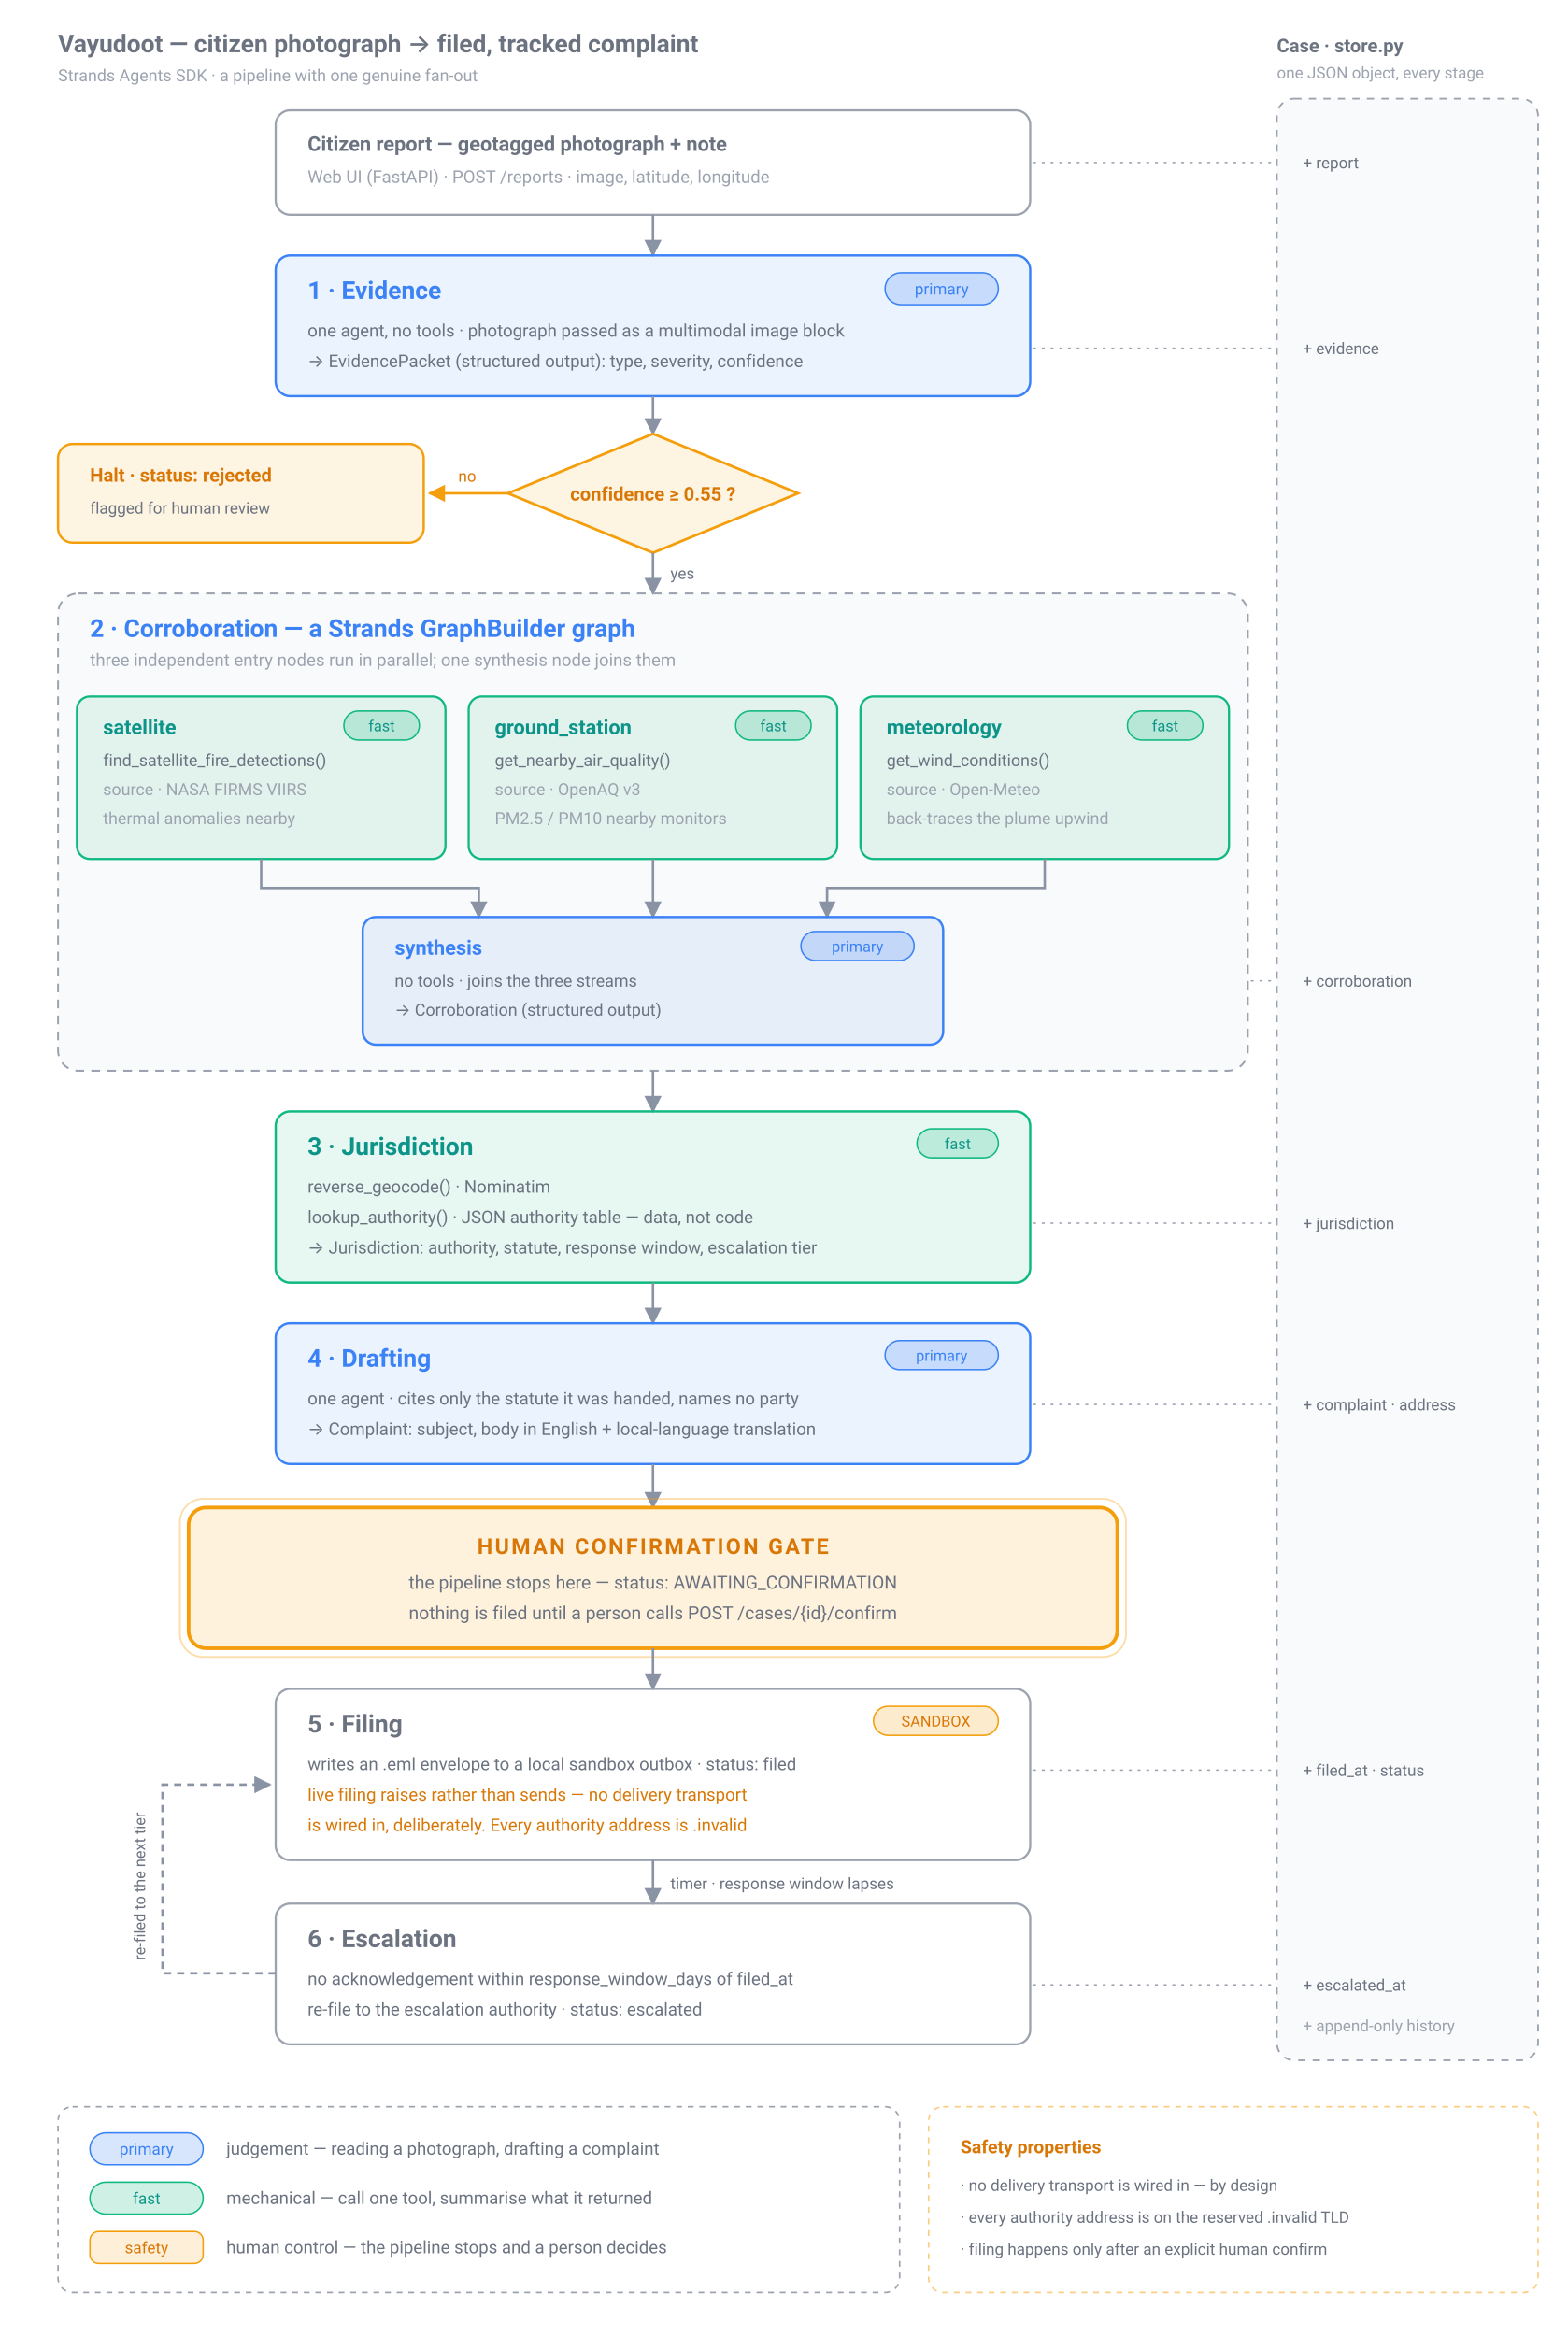
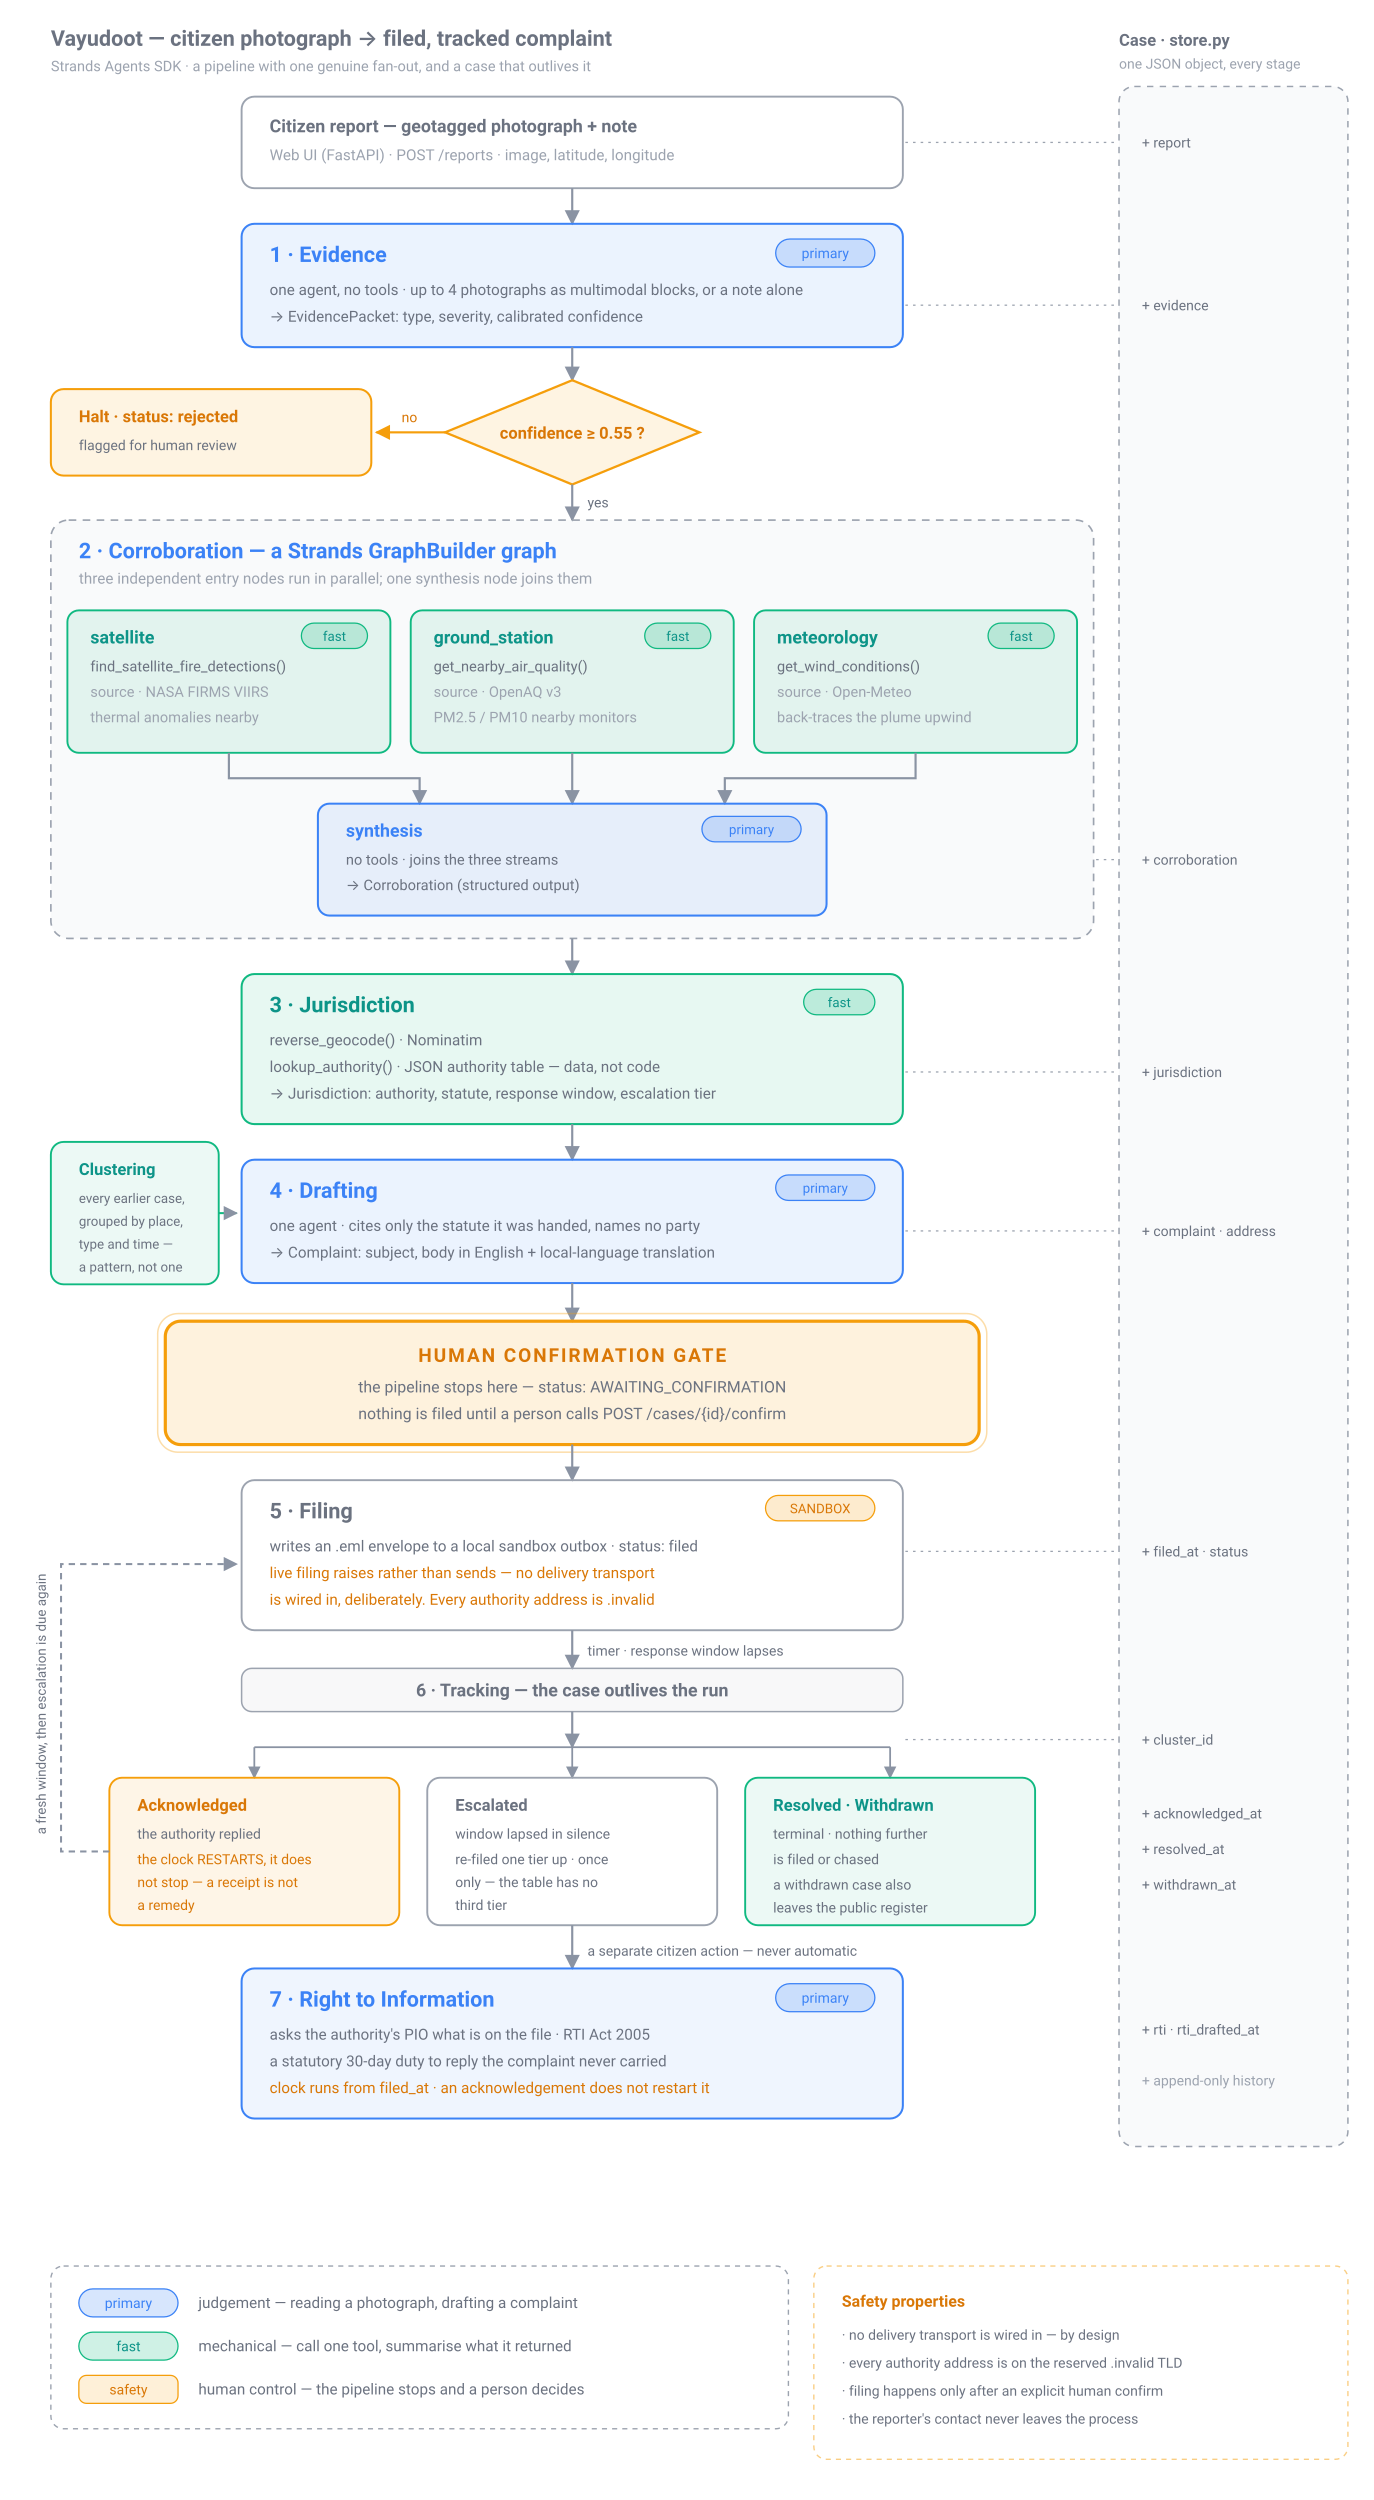
- <svg xmlns="http://www.w3.org/2000/svg" viewBox="0 0 1080 1610" width="1080" height="1610" font-family="ui-sans-serif, system-ui, -apple-system, Segoe UI, Roboto, sans-serif" role="img" aria-label="Vayudoot architecture: a citizen photograph is classified, corroborated by a three-way parallel agent graph, given a jurisdiction, drafted into a complaint, held at a human confirmation gate, then filed to a sandbox outbox and escalated when the statutory window lapses.">
+ <svg xmlns="http://www.w3.org/2000/svg" viewBox="0 0 1080 1966" width="1080" height="1966" font-family="ui-sans-serif, system-ui, -apple-system, Segoe UI, Roboto, sans-serif" role="img" aria-label="Vayudoot architecture: a citizen photograph is classified, corroborated by a three-way parallel agent graph, given a jurisdiction, drafted into a complaint informed by any cluster of earlier reports, held at a human confirmation gate, filed to a sandbox outbox, then tracked through acknowledgement, escalation, resolution or withdrawal, with a Right to Information application available once the statutory window lapses.">
  <defs>
    <marker id="arrow" viewBox="0 0 10 10" refX="9" refY="5" markerWidth="7" markerHeight="7" orient="auto-start-reverse">
      <path d="M 0 0 L 10 5 L 0 10 z" fill="#8a93a3" />
    </marker>
    <marker id="arrowAmber" viewBox="0 0 10 10" refX="9" refY="5" markerWidth="7" markerHeight="7" orient="auto-start-reverse">
      <path d="M 0 0 L 10 5 L 0 10 z" fill="#f59e0b" />
    </marker>
  </defs>
  <text x="40" y="36" font-size="17" font-weight="600" fill="#6b7280">Vayudoot — citizen photograph → filed, tracked complaint</text>
-   <text x="40" y="56" font-size="11.5" fill="#9ca3af">Strands Agents SDK · a pipeline with one genuine fan-out</text>
+   <text x="40" y="56" font-size="11.5" fill="#9ca3af">Strands Agents SDK · a pipeline with one genuine fan-out, and a case that outlives it</text>
  <text x="880" y="36" font-size="13" font-weight="600" fill="#6b7280">Case · store.py</text>
  <text x="880" y="54" font-size="11" fill="#9ca3af">one JSON object, every stage</text>
-   <rect x="880" y="68" width="180" height="1352" rx="12" fill="#8a93a3" fill-opacity="0.05" stroke="#9ca3af" stroke-width="1.2" stroke-dasharray="5 5" />
+   <rect x="880" y="68" width="180" height="1620" rx="12" fill="#8a93a3" fill-opacity="0.05" stroke="#9ca3af" stroke-width="1.2" stroke-dasharray="5 5" />
  <g stroke="#9ca3af" stroke-width="1" stroke-dasharray="2 4">
    <line x1="712" y1="112" x2="876" y2="112" />
    <line x1="712" y1="240" x2="876" y2="240" />
    <line x1="862" y1="676" x2="876" y2="676" />
    <line x1="712" y1="843" x2="876" y2="843" />
    <line x1="712" y1="968" x2="876" y2="968" />
    <line x1="712" y1="1220" x2="876" y2="1220" />
    <line x1="712" y1="1368" x2="876" y2="1368" />
  </g>
  <g font-size="11" fill="#6b7280">
    <text x="898" y="116">+ report</text>
    <text x="898" y="244">+ evidence</text>
    <text x="898" y="680">+ corroboration</text>
    <text x="898" y="847">+ jurisdiction</text>
    <text x="898" y="972">+ complaint · address</text>
    <text x="898" y="1224">+ filed_at · status</text>
-     <text x="898" y="1372">+ escalated_at</text>
-     <text x="898" y="1400" fill="#9ca3af">+ append-only history</text>
+     <text x="898" y="1372">+ cluster_id</text>
+     <text x="898" y="1430">+ acknowledged_at</text>
+     <text x="898" y="1458">+ resolved_at</text>
+     <text x="898" y="1486">+ withdrawn_at</text>
+     <text x="898" y="1600">+ rti · rti_drafted_at</text>
+     <text x="898" y="1640" fill="#9ca3af">+ append-only history</text>
  </g>
  <rect x="190" y="76" width="520" height="72" rx="10" fill="none" stroke="#9ca3af" stroke-width="1.5" />
  <text x="212" y="104" font-size="14" font-weight="600" fill="#6b7280">Citizen report — geotagged photograph + note</text>
  <text x="212" y="126" font-size="12" fill="#9ca3af">Web UI (FastAPI) · POST /reports · image, latitude, longitude</text>
  <line x1="450" y1="148" x2="450" y2="176" stroke="#8a93a3" stroke-width="1.7" marker-end="url(#arrow)" />
  <rect x="190" y="176" width="520" height="97" rx="10" fill="#3b82f6" fill-opacity="0.10" stroke="#3b82f6" stroke-width="1.6" />
  <text x="212" y="206" font-size="17" font-weight="600" fill="#3b82f6">1 · Evidence</text>
  <rect x="610" y="188" width="78" height="22" rx="11" fill="#3b82f6" fill-opacity="0.20" stroke="#3b82f6" stroke-width="1" />
  <text x="649" y="203" font-size="11" fill="#3b82f6" text-anchor="middle">primary</text>
-   <text x="212" y="232" font-size="12" fill="#6b7280">one agent, no tools · photograph passed as a multimodal image block</text>
-   <text x="212" y="253" font-size="12" fill="#6b7280">→ EvidencePacket (structured output): type, severity, confidence</text>
+   <text x="212" y="232" font-size="12" fill="#6b7280">one agent, no tools · up to 4 photographs as multimodal blocks, or a note alone</text>
+   <text x="212" y="253" font-size="12" fill="#6b7280">→ EvidencePacket: type, severity, calibrated confidence</text>
  <line x1="450" y1="273" x2="450" y2="299" stroke="#8a93a3" stroke-width="1.7" marker-end="url(#arrow)" />
  <polygon points="350,340 450,299 550,340 450,381" fill="#f59e0b" fill-opacity="0.12" stroke="#f59e0b" stroke-width="1.8" />
  <text x="450" y="345" font-size="13" font-weight="600" fill="#d97706" text-anchor="middle">confidence ≥ 0.55 ?</text>
  <line x1="350" y1="340" x2="296" y2="340" stroke="#f59e0b" stroke-width="1.7" marker-end="url(#arrowAmber)" />
  <text x="322" y="332" font-size="11" fill="#d97706" text-anchor="middle">no</text>
  <rect x="40" y="306" width="252" height="68" rx="10" fill="#f59e0b" fill-opacity="0.12" stroke="#f59e0b" stroke-width="1.6" />
  <text x="62" y="332" font-size="13" font-weight="600" fill="#d97706">Halt · status: rejected</text>
  <text x="62" y="354" font-size="11" fill="#6b7280">flagged for human review</text>
  <line x1="450" y1="381" x2="450" y2="409" stroke="#8a93a3" stroke-width="1.7" marker-end="url(#arrow)" />
  <text x="462" y="399" font-size="11" fill="#6b7280">yes</text>
  <rect x="40" y="409" width="820" height="329" rx="14" fill="#8a93a3" fill-opacity="0.05" stroke="#9ca3af" stroke-width="1.3" stroke-dasharray="6 5" />
  <text x="62" y="439" font-size="17" font-weight="600" fill="#3b82f6">2 · Corroboration — a Strands GraphBuilder graph</text>
  <text x="62" y="459" font-size="12" fill="#9ca3af">three independent entry nodes run in parallel; one synthesis node joins them</text>
  <rect x="53" y="480" width="254" height="112" rx="9" fill="#10b981" fill-opacity="0.10" stroke="#10b981" stroke-width="1.5" />
  <text x="71" y="506" font-size="14" font-weight="600" fill="#0d9488">satellite</text>
  <rect x="237" y="490" width="52" height="20" rx="10" fill="#10b981" fill-opacity="0.20" stroke="#10b981" stroke-width="1" />
  <text x="263" y="504" font-size="10.5" fill="#0d9488" text-anchor="middle">fast</text>
  <text x="71" y="528" font-size="11.5" fill="#6b7280">find_satellite_fire_detections()</text>
  <text x="71" y="548" font-size="11.5" fill="#9ca3af">source · NASA FIRMS VIIRS</text>
  <text x="71" y="568" font-size="11.5" fill="#9ca3af">thermal anomalies nearby</text>
  <rect x="323" y="480" width="254" height="112" rx="9" fill="#10b981" fill-opacity="0.10" stroke="#10b981" stroke-width="1.5" />
  <text x="341" y="506" font-size="14" font-weight="600" fill="#0d9488">ground_station</text>
  <rect x="507" y="490" width="52" height="20" rx="10" fill="#10b981" fill-opacity="0.20" stroke="#10b981" stroke-width="1" />
  <text x="533" y="504" font-size="10.5" fill="#0d9488" text-anchor="middle">fast</text>
  <text x="341" y="528" font-size="11.5" fill="#6b7280">get_nearby_air_quality()</text>
  <text x="341" y="548" font-size="11.5" fill="#9ca3af">source · OpenAQ v3</text>
  <text x="341" y="568" font-size="11.5" fill="#9ca3af">PM2.5 / PM10 nearby monitors</text>
  <rect x="593" y="480" width="254" height="112" rx="9" fill="#10b981" fill-opacity="0.10" stroke="#10b981" stroke-width="1.5" />
  <text x="611" y="506" font-size="14" font-weight="600" fill="#0d9488">meteorology</text>
  <rect x="777" y="490" width="52" height="20" rx="10" fill="#10b981" fill-opacity="0.20" stroke="#10b981" stroke-width="1" />
  <text x="803" y="504" font-size="10.5" fill="#0d9488" text-anchor="middle">fast</text>
  <text x="611" y="528" font-size="11.5" fill="#6b7280">get_wind_conditions()</text>
  <text x="611" y="548" font-size="11.5" fill="#9ca3af">source · Open-Meteo</text>
  <text x="611" y="568" font-size="11.5" fill="#9ca3af">back-traces the plume upwind</text>
  <g fill="none" stroke="#8a93a3" stroke-width="1.7">
    <polyline points="180,592 180,612 330,612 330,632" marker-end="url(#arrow)" />
    <line x1="450" y1="592" x2="450" y2="632" marker-end="url(#arrow)" />
    <polyline points="720,592 720,612 570,612 570,632" marker-end="url(#arrow)" />
  </g>
  <rect x="250" y="632" width="400" height="88" rx="9" fill="#3b82f6" fill-opacity="0.10" stroke="#3b82f6" stroke-width="1.6" />
  <text x="272" y="658" font-size="14" font-weight="600" fill="#3b82f6">synthesis</text>
  <rect x="552" y="642" width="78" height="20" rx="10" fill="#3b82f6" fill-opacity="0.20" stroke="#3b82f6" stroke-width="1" />
  <text x="591" y="656" font-size="10.5" fill="#3b82f6" text-anchor="middle">primary</text>
  <text x="272" y="680" font-size="11.5" fill="#6b7280">no tools · joins the three streams</text>
  <text x="272" y="700" font-size="11.5" fill="#6b7280">→ Corroboration (structured output)</text>
  <line x1="450" y1="738" x2="450" y2="766" stroke="#8a93a3" stroke-width="1.7" marker-end="url(#arrow)" />
  <rect x="190" y="766" width="520" height="118" rx="10" fill="#10b981" fill-opacity="0.10" stroke="#10b981" stroke-width="1.6" />
  <text x="212" y="796" font-size="17" font-weight="600" fill="#0d9488">3 · Jurisdiction</text>
  <rect x="632" y="778" width="56" height="20" rx="10" fill="#10b981" fill-opacity="0.20" stroke="#10b981" stroke-width="1" />
  <text x="660" y="792" font-size="10.5" fill="#0d9488" text-anchor="middle">fast</text>
  <text x="212" y="822" font-size="12" fill="#6b7280">reverse_geocode() · Nominatim</text>
  <text x="212" y="843" font-size="12" fill="#6b7280">lookup_authority() · JSON authority table — data, not code</text>
  <text x="212" y="864" font-size="12" fill="#6b7280">→ Jurisdiction: authority, statute, response window, escalation tier</text>
  <line x1="450" y1="884" x2="450" y2="912" stroke="#8a93a3" stroke-width="1.7" marker-end="url(#arrow)" />
  <rect x="190" y="912" width="520" height="97" rx="10" fill="#3b82f6" fill-opacity="0.10" stroke="#3b82f6" stroke-width="1.6" />
  <text x="212" y="942" font-size="17" font-weight="600" fill="#3b82f6">4 · Drafting</text>
  <rect x="610" y="924" width="78" height="20" rx="10" fill="#3b82f6" fill-opacity="0.20" stroke="#3b82f6" stroke-width="1" />
  <text x="649" y="938" font-size="10.5" fill="#3b82f6" text-anchor="middle">primary</text>
  <text x="212" y="968" font-size="12" fill="#6b7280">one agent · cites only the statute it was handed, names no party</text>
  <text x="212" y="989" font-size="12" fill="#6b7280">→ Complaint: subject, body in English + local-language translation</text>
  <line x1="450" y1="1009" x2="450" y2="1039" stroke="#8a93a3" stroke-width="1.7" marker-end="url(#arrow)" />
  <rect x="124" y="1033" width="652" height="109" rx="16" fill="none" stroke="#f59e0b" stroke-width="1.2" stroke-opacity="0.35" />
  <rect x="130" y="1039" width="640" height="97" rx="12" fill="#f59e0b" fill-opacity="0.14" stroke="#f59e0b" stroke-width="2.5" />
  <text x="450" y="1071" font-size="15" font-weight="700" letter-spacing="1.5" fill="#d97706" text-anchor="middle">HUMAN CONFIRMATION GATE</text>
  <text x="450" y="1095" font-size="12.5" fill="#6b7280" text-anchor="middle">the pipeline stops here — status: AWAITING_CONFIRMATION</text>
  <text x="450" y="1116" font-size="12.5" fill="#6b7280" text-anchor="middle">nothing is filed until a person calls POST /cases/{id}/confirm</text>
  <line x1="450" y1="1136" x2="450" y2="1164" stroke="#8a93a3" stroke-width="1.7" marker-end="url(#arrow)" />
  <rect x="190" y="1164" width="520" height="118" rx="10" fill="none" stroke="#9ca3af" stroke-width="1.5" />
  <text x="212" y="1194" font-size="17" font-weight="600" fill="#6b7280">5 · Filing</text>
  <rect x="602" y="1176" width="86" height="20" rx="10" fill="#f59e0b" fill-opacity="0.20" stroke="#f59e0b" stroke-width="1" />
  <text x="645" y="1190" font-size="10.5" fill="#d97706" text-anchor="middle">SANDBOX</text>
  <text x="212" y="1220" font-size="12" fill="#6b7280">writes an .eml envelope to a local sandbox outbox · status: filed</text>
  <text x="212" y="1241" font-size="12" fill="#d97706">live filing raises rather than sends — no delivery transport</text>
  <text x="212" y="1262" font-size="12" fill="#d97706">is wired in, deliberately. Every authority address is .invalid</text>
  <line x1="450" y1="1282" x2="450" y2="1312" stroke="#8a93a3" stroke-width="1.7" marker-end="url(#arrow)" />
  <text x="462" y="1302" font-size="11" fill="#6b7280">timer · response window lapses</text>
-   <rect x="190" y="1312" width="520" height="97" rx="10" fill="none" stroke="#9ca3af" stroke-width="1.5" />
-   <text x="212" y="1342" font-size="17" font-weight="600" fill="#6b7280">6 · Escalation</text>
-   <text x="212" y="1368" font-size="12" fill="#6b7280">no acknowledgement within response_window_days of filed_at</text>
-   <text x="212" y="1389" font-size="12" fill="#6b7280">re-file to the escalation authority · status: escalated</text>
-   <polyline points="190,1360 112,1360 112,1230 186,1230" fill="none" stroke="#8a93a3" stroke-width="1.7" stroke-dasharray="5 4" marker-end="url(#arrow)" />
-   <text x="100" y="1300" font-size="10.5" fill="#6b7280" text-anchor="middle" transform="rotate(-90 100 1300)">re-filed to the next tier</text>
-   <rect x="40" y="1452" width="580" height="128" rx="10" fill="none" stroke="#9ca3af" stroke-width="1.1" stroke-dasharray="4 4" />
-   <rect x="62" y="1470" width="78" height="22" rx="11" fill="#3b82f6" fill-opacity="0.20" stroke="#3b82f6" stroke-width="1" />
-   <text x="101" y="1485" font-size="11" fill="#3b82f6" text-anchor="middle">primary</text>
-   <text x="156" y="1485" font-size="12" fill="#6b7280">judgement — reading a photograph, drafting a complaint</text>
-   <rect x="62" y="1504" width="78" height="22" rx="11" fill="#10b981" fill-opacity="0.20" stroke="#10b981" stroke-width="1" />
-   <text x="101" y="1519" font-size="11" fill="#0d9488" text-anchor="middle">fast</text>
-   <text x="156" y="1519" font-size="12" fill="#6b7280">mechanical — call one tool, summarise what it returned</text>
-   <rect x="62" y="1538" width="78" height="22" rx="6" fill="#f59e0b" fill-opacity="0.16" stroke="#f59e0b" stroke-width="1" />
-   <text x="101" y="1553" font-size="11" fill="#d97706" text-anchor="middle">safety</text>
-   <text x="156" y="1553" font-size="12" fill="#6b7280">human control — the pipeline stops and a person decides</text>
-   <rect x="640" y="1452" width="420" height="128" rx="10" fill="none" stroke="#f59e0b" stroke-width="1.1" stroke-opacity="0.5" stroke-dasharray="4 4" />
-   <text x="662" y="1484" font-size="12.5" font-weight="600" fill="#d97706">Safety properties</text>
-   <text x="662" y="1510" font-size="11" fill="#6b7280">· no delivery transport is wired in — by design</text>
-   <text x="662" y="1532" font-size="11" fill="#6b7280">· every authority address is on the reserved .invalid TLD</text>
-   <text x="662" y="1554" font-size="11" fill="#6b7280">· filing happens only after an explicit human confirm</text>
+   <rect x="190" y="1312" width="520" height="34" rx="8" fill="#8a93a3" fill-opacity="0.06" stroke="#9ca3af" stroke-width="1.2" />
+   <text x="450" y="1334" font-size="14" font-weight="600" fill="#6b7280" text-anchor="middle">6 · Tracking — the case outlives the run</text>
+   <line x1="450" y1="1346" x2="450" y2="1374" stroke="#8a93a3" stroke-width="1.7" marker-end="url(#arrow)" />
+   <line x1="200" y1="1374" x2="700" y2="1374" stroke="#8a93a3" stroke-width="1.4" />
+   <line x1="200" y1="1374" x2="200" y2="1398" stroke="#8a93a3" stroke-width="1.4" marker-end="url(#arrow)" />
+   <line x1="450" y1="1374" x2="450" y2="1398" stroke="#8a93a3" stroke-width="1.4" marker-end="url(#arrow)" />
+   <line x1="700" y1="1374" x2="700" y2="1398" stroke="#8a93a3" stroke-width="1.4" marker-end="url(#arrow)" />
+   <rect x="86" y="1398" width="228" height="116" rx="10" fill="#f59e0b" fill-opacity="0.10" stroke="#f59e0b" stroke-width="1.5" />
+   <text x="108" y="1424" font-size="13" font-weight="600" fill="#d97706">Acknowledged</text>
+   <text x="108" y="1446" font-size="11" fill="#6b7280">the authority replied</text>
+   <text x="108" y="1466" font-size="11" fill="#d97706">the clock RESTARTS, it does</text>
+   <text x="108" y="1484" font-size="11" fill="#d97706">not stop — a receipt is not</text>
+   <text x="108" y="1502" font-size="11" fill="#d97706">a remedy</text>
+   <rect x="336" y="1398" width="228" height="116" rx="10" fill="none" stroke="#9ca3af" stroke-width="1.5" />
+   <text x="358" y="1424" font-size="13" font-weight="600" fill="#6b7280">Escalated</text>
+   <text x="358" y="1446" font-size="11" fill="#6b7280">window lapsed in silence</text>
+   <text x="358" y="1466" font-size="11" fill="#6b7280">re-filed one tier up · once</text>
+   <text x="358" y="1484" font-size="11" fill="#6b7280">only — the table has no</text>
+   <text x="358" y="1502" font-size="11" fill="#6b7280">third tier</text>
+   <rect x="586" y="1398" width="228" height="116" rx="10" fill="#10b981" fill-opacity="0.08" stroke="#10b981" stroke-width="1.5" />
+   <text x="608" y="1424" font-size="13" font-weight="600" fill="#0d9488">Resolved · Withdrawn</text>
+   <text x="608" y="1446" font-size="11" fill="#6b7280">terminal · nothing further</text>
+   <text x="608" y="1466" font-size="11" fill="#6b7280">is filed or chased</text>
+   <text x="608" y="1486" font-size="11" fill="#6b7280">a withdrawn case also</text>
+   <text x="608" y="1504" font-size="11" fill="#6b7280">leaves the public register</text>
+   <polyline points="86,1456 48,1456 48,1230 186,1230" fill="none" stroke="#8a93a3" stroke-width="1.6" stroke-dasharray="5 4" marker-end="url(#arrow)" />
+   <text x="36" y="1340" font-size="10.5" fill="#6b7280" text-anchor="middle" transform="rotate(-90 36 1340)">a fresh window, then escalation is due again</text>
+   <line x1="450" y1="1514" x2="450" y2="1548" stroke="#8a93a3" stroke-width="1.7" marker-end="url(#arrow)" />
+   <text x="462" y="1538" font-size="11" fill="#6b7280">a separate citizen action — never automatic</text>
+   <rect x="190" y="1548" width="520" height="118" rx="10" fill="#3b82f6" fill-opacity="0.08" stroke="#3b82f6" stroke-width="1.6" />
+   <text x="212" y="1578" font-size="17" font-weight="600" fill="#3b82f6">7 · Right to Information</text>
+   <rect x="610" y="1560" width="78" height="22" rx="11" fill="#3b82f6" fill-opacity="0.20" stroke="#3b82f6" stroke-width="1" />
+   <text x="649" y="1575" font-size="11" fill="#3b82f6" text-anchor="middle">primary</text>
+   <text x="212" y="1604" font-size="12" fill="#6b7280">asks the authority's PIO what is on the file · RTI Act 2005</text>
+   <text x="212" y="1625" font-size="12" fill="#6b7280">a statutory 30-day duty to reply the complaint never carried</text>
+   <text x="212" y="1646" font-size="12" fill="#d97706">clock runs from filed_at · an acknowledgement does not restart it</text>
+   <rect x="40" y="898" width="132" height="112" rx="10" fill="#10b981" fill-opacity="0.08" stroke="#10b981" stroke-width="1.5" />
+   <text x="62" y="924" font-size="13" font-weight="600" fill="#0d9488">Clustering</text>
+   <text x="62" y="946" font-size="10.5" fill="#6b7280">every earlier case,</text>
+   <text x="62" y="964" font-size="10.5" fill="#6b7280">grouped by place,</text>
+   <text x="62" y="982" font-size="10.5" fill="#6b7280">type and time —</text>
+   <text x="62" y="1000" font-size="10.5" fill="#6b7280">a pattern, not one</text>
+   <line x1="172" y1="954" x2="186" y2="954" stroke="#10b981" stroke-width="1.6" marker-end="url(#arrow)" />
+   <rect x="40" y="1782" width="580" height="128" rx="10" fill="none" stroke="#9ca3af" stroke-width="1.1" stroke-dasharray="4 4" />
+   <rect x="62" y="1800" width="78" height="22" rx="11" fill="#3b82f6" fill-opacity="0.20" stroke="#3b82f6" stroke-width="1" />
+   <text x="101" y="1815" font-size="11" fill="#3b82f6" text-anchor="middle">primary</text>
+   <text x="156" y="1815" font-size="12" fill="#6b7280">judgement — reading a photograph, drafting a complaint</text>
+   <rect x="62" y="1834" width="78" height="22" rx="11" fill="#10b981" fill-opacity="0.20" stroke="#10b981" stroke-width="1" />
+   <text x="101" y="1849" font-size="11" fill="#0d9488" text-anchor="middle">fast</text>
+   <text x="156" y="1849" font-size="12" fill="#6b7280">mechanical — call one tool, summarise what it returned</text>
+   <rect x="62" y="1868" width="78" height="22" rx="6" fill="#f59e0b" fill-opacity="0.16" stroke="#f59e0b" stroke-width="1" />
+   <text x="101" y="1883" font-size="11" fill="#d97706" text-anchor="middle">safety</text>
+   <text x="156" y="1883" font-size="12" fill="#6b7280">human control — the pipeline stops and a person decides</text>
+   <rect x="640" y="1782" width="420" height="152" rx="10" fill="none" stroke="#f59e0b" stroke-width="1.1" stroke-opacity="0.5" stroke-dasharray="4 4" />
+   <text x="662" y="1814" font-size="12.5" font-weight="600" fill="#d97706">Safety properties</text>
+   <text x="662" y="1840" font-size="11" fill="#6b7280">· no delivery transport is wired in — by design</text>
+   <text x="662" y="1862" font-size="11" fill="#6b7280">· every authority address is on the reserved .invalid TLD</text>
+   <text x="662" y="1884" font-size="11" fill="#6b7280">· filing happens only after an explicit human confirm</text>
+   <text x="662" y="1906" font-size="11" fill="#6b7280">· the reporter's contact never leaves the process</text>
</svg>
